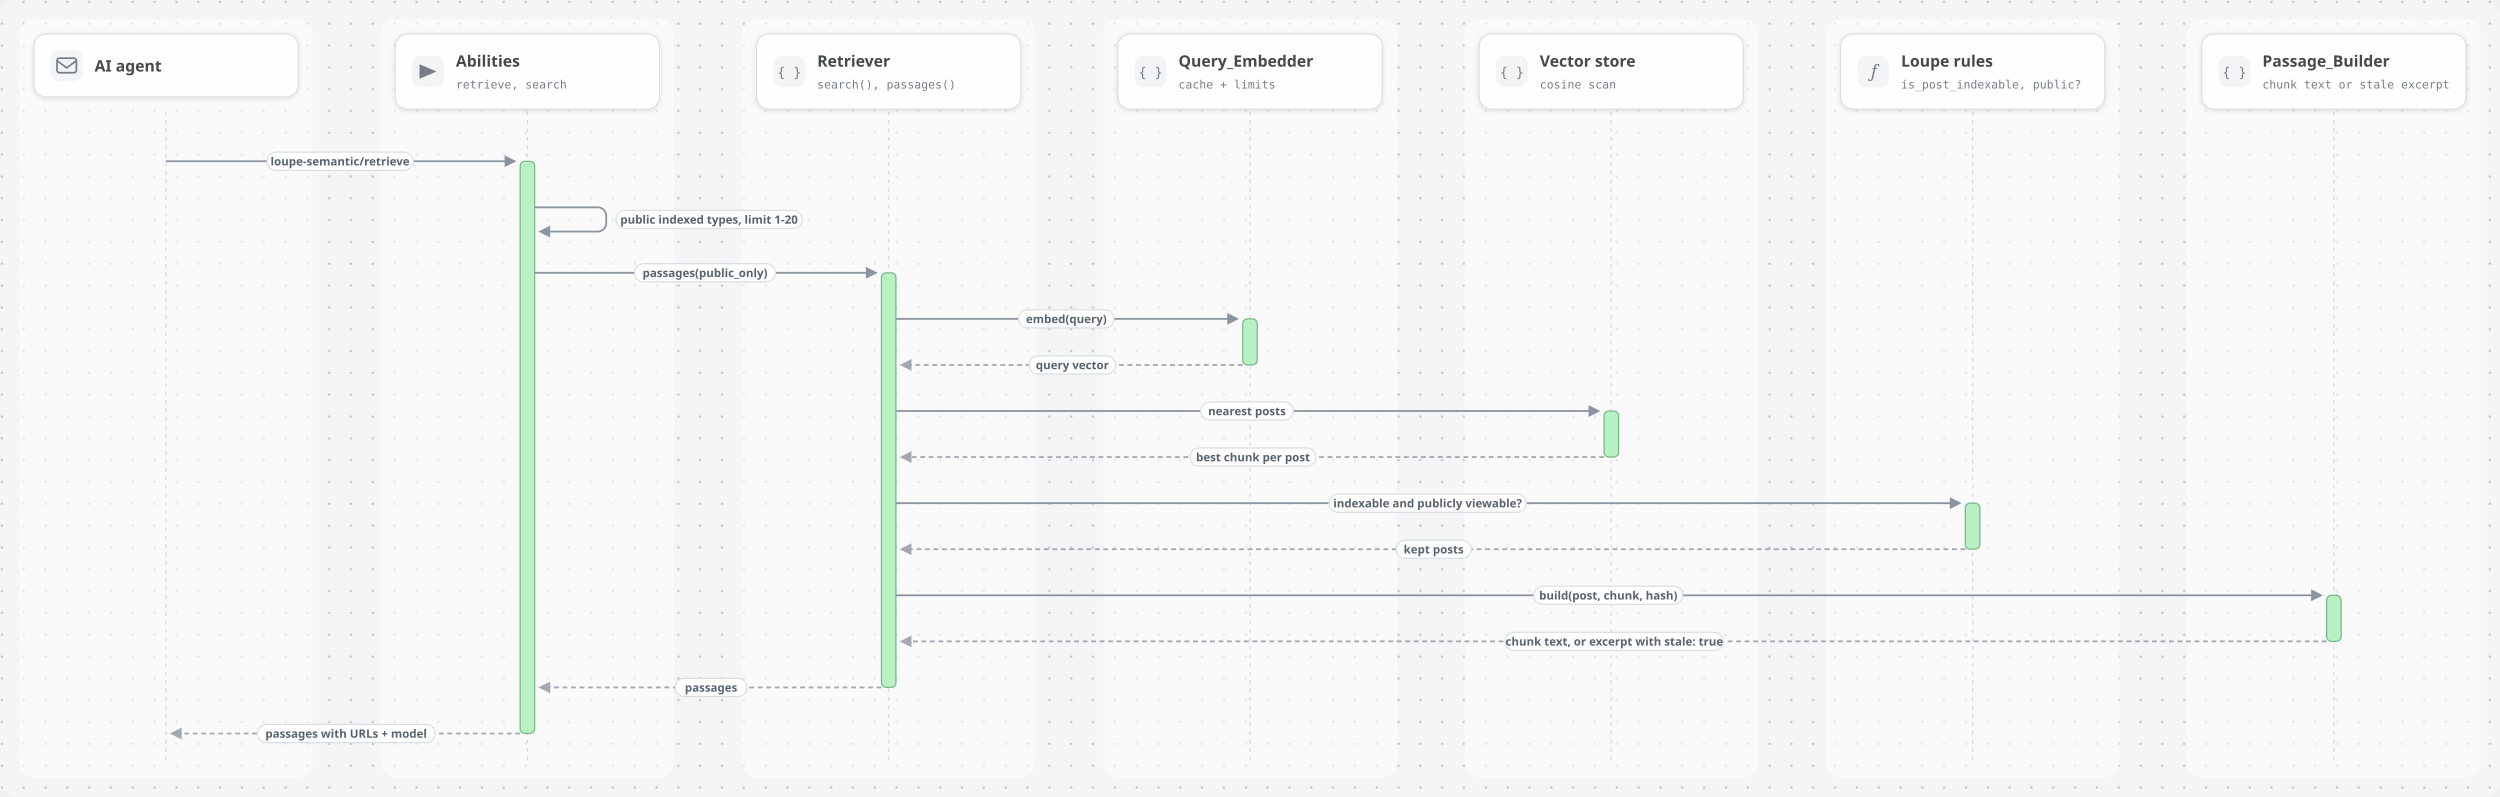
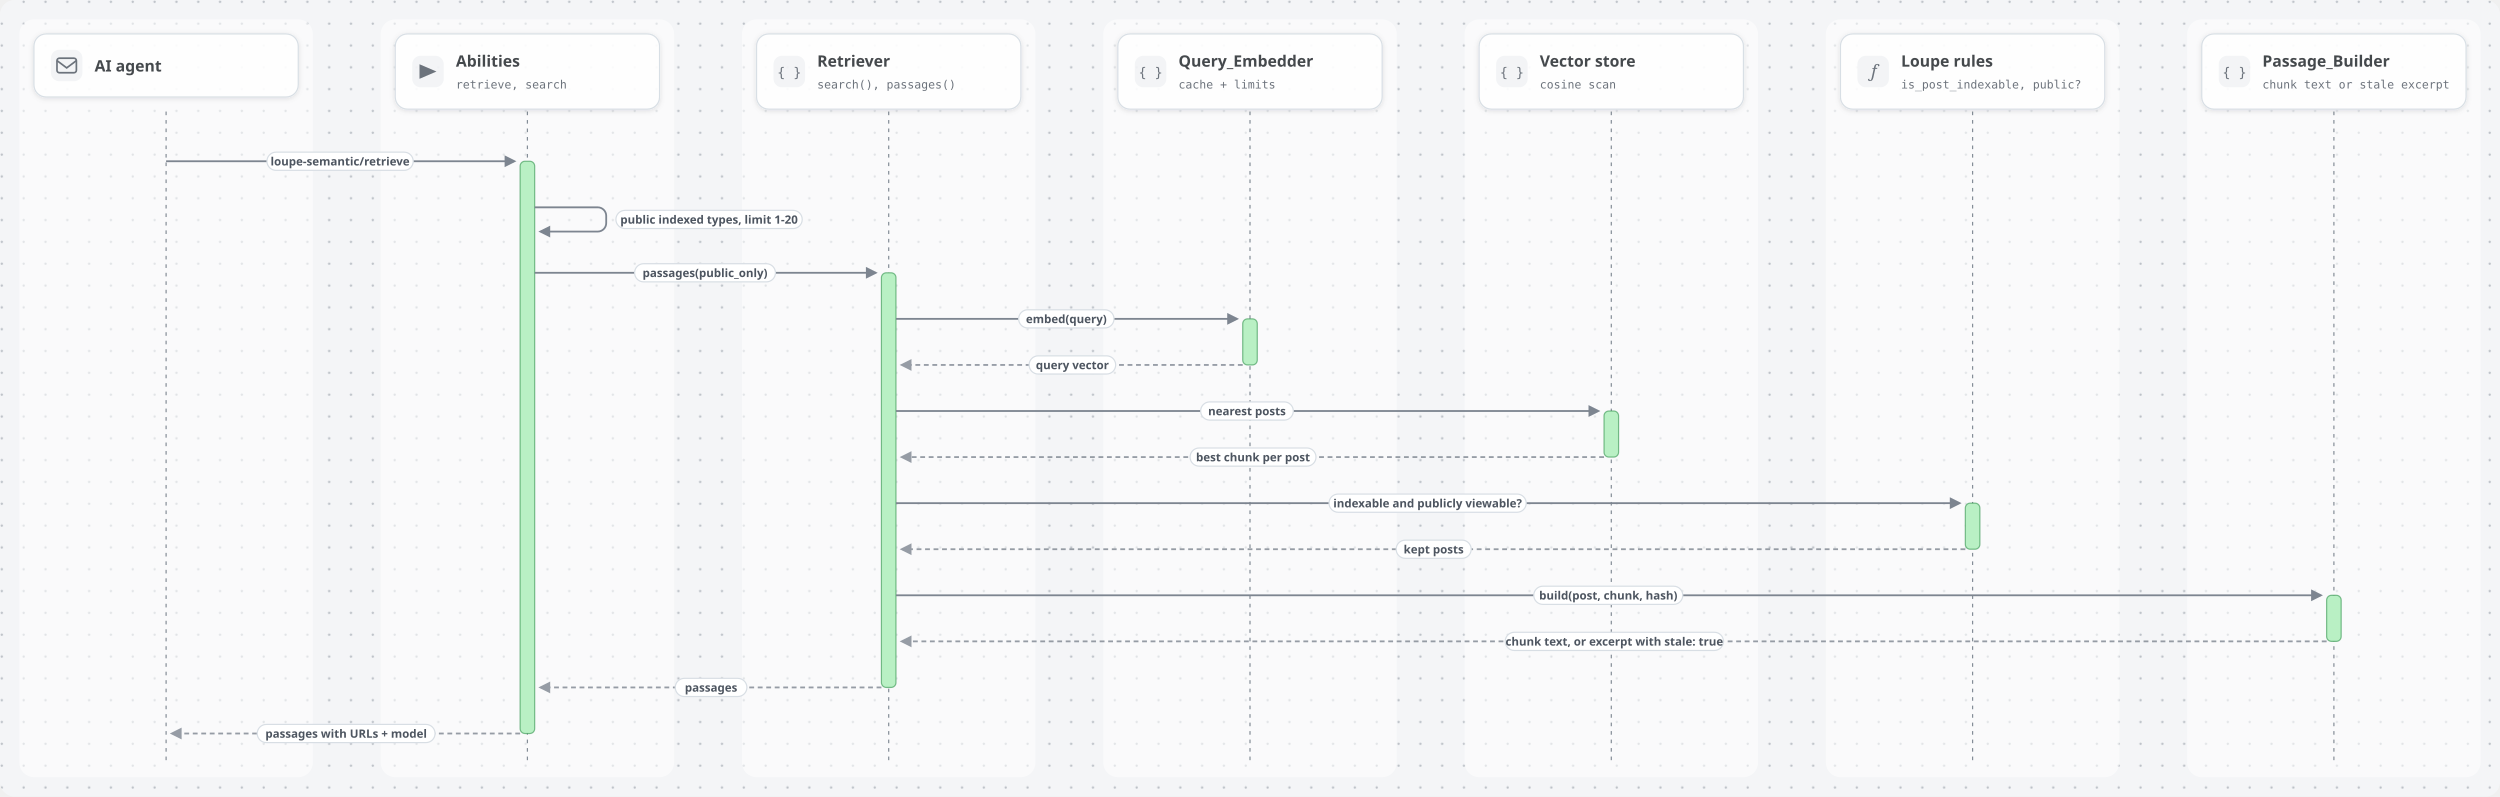
<svg xmlns="http://www.w3.org/2000/svg" viewBox="0 0 2062 657" width="2062" height="657" role="img" aria-label="RAG retrieval (current)" font-family="-apple-system, BlinkMacSystemFont, &quot;Segoe UI&quot;, &quot;Noto Sans&quot;, Helvetica, Arial, sans-serif">
  <defs>
    <pattern id="dots" width="18" height="18" patternUnits="userSpaceOnUse">
      <circle cx="1.5" cy="1.5" r="1" fill="rgba(140,149,159,.5)" />
    </pattern>
    <marker id="mk-added" viewBox="0 0 10 10" refX="8" refY="5" markerWidth="6.5" markerHeight="6.5" orient="auto-start-reverse">
      <path d="M0,0 L10,5 L0,10 z" fill="#1f883d" />
    </marker>
    <marker id="mko-added" viewBox="0 0 10 10" refX="10" refY="5" markerWidth="6.5" markerHeight="6.5" orient="auto-start-reverse">
      <path d="M2,1 L10,5 L2,9" fill="none" stroke="#1f883d" stroke-width="1.6" stroke-linecap="round" stroke-linejoin="round" />
    </marker>
    <marker id="mk-modified" viewBox="0 0 10 10" refX="8" refY="5" markerWidth="6.5" markerHeight="6.5" orient="auto-start-reverse">
      <path d="M0,0 L10,5 L0,10 z" fill="#bf8700" />
    </marker>
    <marker id="mko-modified" viewBox="0 0 10 10" refX="10" refY="5" markerWidth="6.5" markerHeight="6.5" orient="auto-start-reverse">
      <path d="M2,1 L10,5 L2,9" fill="none" stroke="#bf8700" stroke-width="1.6" stroke-linecap="round" stroke-linejoin="round" />
    </marker>
    <marker id="mk-removed" viewBox="0 0 10 10" refX="8" refY="5" markerWidth="6.5" markerHeight="6.5" orient="auto-start-reverse">
      <path d="M0,0 L10,5 L0,10 z" fill="#cf222e" />
    </marker>
    <marker id="mko-removed" viewBox="0 0 10 10" refX="10" refY="5" markerWidth="6.5" markerHeight="6.5" orient="auto-start-reverse">
      <path d="M2,1 L10,5 L2,9" fill="none" stroke="#cf222e" stroke-width="1.6" stroke-linecap="round" stroke-linejoin="round" />
    </marker>
    <marker id="mk-neutral" viewBox="0 0 10 10" refX="8" refY="5" markerWidth="6.5" markerHeight="6.5" orient="auto-start-reverse">
-       <path d="M0,0 L10,5 L0,10 z" fill="#8c959f" />
+       <path d="M0,0 L10,5 L0,10 z" fill="#7d8590" />
    </marker>
    <marker id="mko-neutral" viewBox="0 0 10 10" refX="10" refY="5" markerWidth="6.5" markerHeight="6.5" orient="auto-start-reverse">
-       <path d="M2,1 L10,5 L2,9" fill="none" stroke="#8c959f" stroke-width="1.6" stroke-linecap="round" stroke-linejoin="round" />
+       <path d="M2,1 L10,5 L2,9" fill="none" stroke="#7d8590" stroke-width="1.6" stroke-linecap="round" stroke-linejoin="round" />
    </marker>
  </defs>
  <rect x="0" y="0" width="2062" height="657" rx="12" fill="#f4f5f7" />
  <rect x="0" y="0" width="2062" height="657" rx="12" fill="url(#dots)" />
  <g transform="translate(12,10)">
    <g>
      <rect class="lanebox" x="4" y="6" width="242" height="625" rx="12" fill="rgba(255,255,255,.55)" />
      <rect class="lanebox" x="302" y="6" width="242" height="625" rx="12" fill="rgba(255,255,255,.55)" />
      <rect class="lanebox" x="600" y="6" width="242" height="625" rx="12" fill="rgba(255,255,255,.55)" />
      <rect class="lanebox" x="898" y="6" width="242" height="625" rx="12" fill="rgba(255,255,255,.55)" />
      <rect class="lanebox" x="1196" y="6" width="242" height="625" rx="12" fill="rgba(255,255,255,.55)" />
      <rect class="lanebox" x="1494" y="6" width="242" height="625" rx="12" fill="rgba(255,255,255,.55)" />
      <rect class="lanebox" x="1792" y="6" width="242" height="625" rx="12" fill="rgba(255,255,255,.55)" />
    </g>
    <g>
-       <line class="lifeline" x1="125" y1="82" x2="125" y2="619" stroke="#d1d9e0" stroke-width="1" stroke-dasharray="3 4" />
-       <line class="lifeline" x1="423" y1="82" x2="423" y2="619" stroke="#d1d9e0" stroke-width="1" stroke-dasharray="3 4" />
+       <line class="lifeline" x1="125" y1="82" x2="125" y2="619" stroke="#848d97" stroke-width="1" stroke-dasharray="3 4" />
+       <line class="lifeline" x1="423" y1="82" x2="423" y2="619" stroke="#848d97" stroke-width="1" stroke-dasharray="3 4" />
      <rect class="actbar" x="417" y="123" width="12" height="472" rx="4" fill="#b9f0c4" stroke="rgba(31,136,61,.55)" />
-       <line class="lifeline" x1="721" y1="82" x2="721" y2="619" stroke="#d1d9e0" stroke-width="1" stroke-dasharray="3 4" />
+       <line class="lifeline" x1="721" y1="82" x2="721" y2="619" stroke="#848d97" stroke-width="1" stroke-dasharray="3 4" />
      <rect class="actbar" x="715" y="215" width="12" height="342" rx="4" fill="#b9f0c4" stroke="rgba(31,136,61,.55)" />
-       <line class="lifeline" x1="1019" y1="82" x2="1019" y2="619" stroke="#d1d9e0" stroke-width="1" stroke-dasharray="3 4" />
+       <line class="lifeline" x1="1019" y1="82" x2="1019" y2="619" stroke="#848d97" stroke-width="1" stroke-dasharray="3 4" />
      <rect class="actbar" x="1013" y="253" width="12" height="38" rx="4" fill="#b9f0c4" stroke="rgba(31,136,61,.55)" />
-       <line class="lifeline" x1="1317" y1="82" x2="1317" y2="619" stroke="#d1d9e0" stroke-width="1" stroke-dasharray="3 4" />
+       <line class="lifeline" x1="1317" y1="82" x2="1317" y2="619" stroke="#848d97" stroke-width="1" stroke-dasharray="3 4" />
      <rect class="actbar" x="1311" y="329" width="12" height="38" rx="4" fill="#b9f0c4" stroke="rgba(31,136,61,.55)" />
-       <line class="lifeline" x1="1615" y1="82" x2="1615" y2="619" stroke="#d1d9e0" stroke-width="1" stroke-dasharray="3 4" />
+       <line class="lifeline" x1="1615" y1="82" x2="1615" y2="619" stroke="#848d97" stroke-width="1" stroke-dasharray="3 4" />
      <rect class="actbar" x="1609" y="405" width="12" height="38" rx="4" fill="#b9f0c4" stroke="rgba(31,136,61,.55)" />
-       <line class="lifeline" x1="1913" y1="82" x2="1913" y2="619" stroke="#d1d9e0" stroke-width="1" stroke-dasharray="3 4" />
+       <line class="lifeline" x1="1913" y1="82" x2="1913" y2="619" stroke="#848d97" stroke-width="1" stroke-dasharray="3 4" />
      <rect class="actbar" x="1907" y="481" width="12" height="38" rx="4" fill="#b9f0c4" stroke="rgba(31,136,61,.55)" />
    </g>
    <g>
      <g class="cardsh context" filter="drop-shadow(0 1px 2px rgba(31,35,40,.14))" opacity="0.82">
        <rect class="card" x="16" y="18" width="218" height="52" rx="10" fill="#ffffff" stroke-width="1" stroke="#d1d9e0" />
        <rect class="chip" x="30" y="31" width="26" height="26" rx="7" fill="#f1f3f5" />
        <g>
-           <rect class="glyph-stroke" x="35" y="38" width="16" height="12" rx="2" stroke="#59636e" stroke-width="1.4" fill="none" />
-           <path class="glyph-stroke" d="M35,40 l8,6 8,-6" stroke="#59636e" stroke-width="1.4" fill="none" />
+           <rect class="glyph-stroke" x="35" y="38" width="16" height="12" rx="2" stroke="#4d5560" stroke-width="1.4" fill="none" />
+           <path class="glyph-stroke" d="M35,40 l8,6 8,-6" stroke="#4d5560" stroke-width="1.4" fill="none" />
        </g>
        <text class="ntitle" x="66" y="49" font-size="13" font-weight="600" fill="#1f2328">AI agent</text>
      </g>
      <g class="cardsh context" filter="drop-shadow(0 1px 2px rgba(31,35,40,.14))" opacity="0.82">
        <rect class="card" x="314" y="18" width="218" height="62" rx="10" fill="#ffffff" stroke-width="1" stroke="#d1d9e0" />
        <rect class="chip" x="328" y="36" width="26" height="26" rx="7" fill="#f1f3f5" />
        <g>
-           <path class="glyph" fill="#59636e" d="M334,43 L348,49 L334,55 Z" />
+           <path class="glyph" fill="#4d5560" d="M334,43 L348,49 L334,55 Z" />
        </g>
        <text class="ntitle" x="364" y="45" font-size="13" font-weight="600" fill="#1f2328">Abilities</text>
-         <text class="nsub" x="364" y="63" font-size="9.5" fill="#59636e" font-family="ui-monospace, SFMono-Regular, &quot;SF Mono&quot;, Menlo, Consolas, monospace">retrieve, search</text>
+         <text class="nsub" x="364" y="63" font-size="9.5" fill="#4d5560" font-family="ui-monospace, SFMono-Regular, &quot;SF Mono&quot;, Menlo, Consolas, monospace">retrieve, search</text>
      </g>
      <g class="cardsh context" filter="drop-shadow(0 1px 2px rgba(31,35,40,.14))" opacity="0.82">
        <rect class="card" x="612" y="18" width="218" height="62" rx="10" fill="#ffffff" stroke-width="1" stroke="#d1d9e0" />
        <rect class="chip" x="626" y="36" width="26" height="26" rx="7" fill="#f1f3f5" />
        <g>
-           <text class="glyph" x="639" y="53.5" text-anchor="middle" fill="#59636e" font-size="11" font-family="ui-monospace, SFMono-Regular, &quot;SF Mono&quot;, Menlo, Consolas, monospace">{ }</text>
+           <text class="glyph" x="639" y="53.5" text-anchor="middle" fill="#4d5560" font-size="11" font-family="ui-monospace, SFMono-Regular, &quot;SF Mono&quot;, Menlo, Consolas, monospace">{ }</text>
        </g>
        <text class="ntitle" x="662" y="45" font-size="13" font-weight="600" fill="#1f2328">Retriever</text>
-         <text class="nsub" x="662" y="63" font-size="9.5" fill="#59636e" font-family="ui-monospace, SFMono-Regular, &quot;SF Mono&quot;, Menlo, Consolas, monospace">search(), passages()</text>
+         <text class="nsub" x="662" y="63" font-size="9.5" fill="#4d5560" font-family="ui-monospace, SFMono-Regular, &quot;SF Mono&quot;, Menlo, Consolas, monospace">search(), passages()</text>
      </g>
      <g class="cardsh context" filter="drop-shadow(0 1px 2px rgba(31,35,40,.14))" opacity="0.82">
        <rect class="card" x="910" y="18" width="218" height="62" rx="10" fill="#ffffff" stroke-width="1" stroke="#d1d9e0" />
        <rect class="chip" x="924" y="36" width="26" height="26" rx="7" fill="#f1f3f5" />
        <g>
-           <text class="glyph" x="937" y="53.5" text-anchor="middle" fill="#59636e" font-size="11" font-family="ui-monospace, SFMono-Regular, &quot;SF Mono&quot;, Menlo, Consolas, monospace">{ }</text>
+           <text class="glyph" x="937" y="53.5" text-anchor="middle" fill="#4d5560" font-size="11" font-family="ui-monospace, SFMono-Regular, &quot;SF Mono&quot;, Menlo, Consolas, monospace">{ }</text>
        </g>
        <text class="ntitle" x="960" y="45" font-size="13" font-weight="600" fill="#1f2328">Query_Embedder</text>
-         <text class="nsub" x="960" y="63" font-size="9.5" fill="#59636e" font-family="ui-monospace, SFMono-Regular, &quot;SF Mono&quot;, Menlo, Consolas, monospace">cache + limits</text>
+         <text class="nsub" x="960" y="63" font-size="9.5" fill="#4d5560" font-family="ui-monospace, SFMono-Regular, &quot;SF Mono&quot;, Menlo, Consolas, monospace">cache + limits</text>
      </g>
      <g class="cardsh context" filter="drop-shadow(0 1px 2px rgba(31,35,40,.14))" opacity="0.82">
        <rect class="card" x="1208" y="18" width="218" height="62" rx="10" fill="#ffffff" stroke-width="1" stroke="#d1d9e0" />
        <rect class="chip" x="1222" y="36" width="26" height="26" rx="7" fill="#f1f3f5" />
        <g>
-           <text class="glyph" x="1235" y="53.5" text-anchor="middle" fill="#59636e" font-size="11" font-family="ui-monospace, SFMono-Regular, &quot;SF Mono&quot;, Menlo, Consolas, monospace">{ }</text>
+           <text class="glyph" x="1235" y="53.5" text-anchor="middle" fill="#4d5560" font-size="11" font-family="ui-monospace, SFMono-Regular, &quot;SF Mono&quot;, Menlo, Consolas, monospace">{ }</text>
        </g>
        <text class="ntitle" x="1258" y="45" font-size="13" font-weight="600" fill="#1f2328">Vector store</text>
-         <text class="nsub" x="1258" y="63" font-size="9.5" fill="#59636e" font-family="ui-monospace, SFMono-Regular, &quot;SF Mono&quot;, Menlo, Consolas, monospace">cosine scan</text>
+         <text class="nsub" x="1258" y="63" font-size="9.5" fill="#4d5560" font-family="ui-monospace, SFMono-Regular, &quot;SF Mono&quot;, Menlo, Consolas, monospace">cosine scan</text>
      </g>
      <g class="cardsh context" filter="drop-shadow(0 1px 2px rgba(31,35,40,.14))" opacity="0.82">
        <rect class="card" x="1506" y="18" width="218" height="62" rx="10" fill="#ffffff" stroke-width="1" stroke="#d1d9e0" />
        <rect class="chip" x="1520" y="36" width="26" height="26" rx="7" fill="#f1f3f5" />
        <g>
-           <text class="glyph" x="1533" y="53.5" text-anchor="middle" fill="#59636e" font-size="14" font-style="italic" font-family="Georgia,serif">ƒ</text>
+           <text class="glyph" x="1533" y="53.5" text-anchor="middle" fill="#4d5560" font-size="14" font-style="italic" font-family="Georgia,serif">ƒ</text>
        </g>
        <text class="ntitle" x="1556" y="45" font-size="13" font-weight="600" fill="#1f2328">Loupe rules</text>
-         <text class="nsub" x="1556" y="63" font-size="9.5" fill="#59636e" font-family="ui-monospace, SFMono-Regular, &quot;SF Mono&quot;, Menlo, Consolas, monospace">is_post_indexable, public?</text>
+         <text class="nsub" x="1556" y="63" font-size="9.5" fill="#4d5560" font-family="ui-monospace, SFMono-Regular, &quot;SF Mono&quot;, Menlo, Consolas, monospace">is_post_indexable, public?</text>
      </g>
      <g class="cardsh context" filter="drop-shadow(0 1px 2px rgba(31,35,40,.14))" opacity="0.82">
        <rect class="card" x="1804" y="18" width="218" height="62" rx="10" fill="#ffffff" stroke-width="1" stroke="#d1d9e0" />
        <rect class="chip" x="1818" y="36" width="26" height="26" rx="7" fill="#f1f3f5" />
        <g>
-           <text class="glyph" x="1831" y="53.5" text-anchor="middle" fill="#59636e" font-size="11" font-family="ui-monospace, SFMono-Regular, &quot;SF Mono&quot;, Menlo, Consolas, monospace">{ }</text>
+           <text class="glyph" x="1831" y="53.5" text-anchor="middle" fill="#4d5560" font-size="11" font-family="ui-monospace, SFMono-Regular, &quot;SF Mono&quot;, Menlo, Consolas, monospace">{ }</text>
        </g>
        <text class="ntitle" x="1854" y="45" font-size="13" font-weight="600" fill="#1f2328">Passage_Builder</text>
-         <text class="nsub" x="1854" y="63" font-size="9.5" fill="#59636e" font-family="ui-monospace, SFMono-Regular, &quot;SF Mono&quot;, Menlo, Consolas, monospace">chunk text or stale excerpt</text>
-       </g>
-     </g>
-     <g>
-       <path class="msg edge-neutral" d="M125,123 L412,123" marker-end="url(#mk-neutral)" fill="none" stroke="#8c959f" stroke-width="1.5" />
-       <circle r="2.6" fill="#8c959f" opacity="0">
+         <text class="nsub" x="1854" y="63" font-size="9.5" fill="#4d5560" font-family="ui-monospace, SFMono-Regular, &quot;SF Mono&quot;, Menlo, Consolas, monospace">chunk text or stale excerpt</text>
+       </g>
+     </g>
+     <g>
+       <path class="msg edge-neutral" d="M125,123 L412,123" marker-end="url(#mk-neutral)" fill="none" stroke="#7d8590" stroke-width="1.5" />
+       <circle r="2.6" fill="#7d8590" opacity="0">
        <animateMotion dur="16s" repeatCount="indefinite" keyPoints="0;0;1;1" keyTimes="0;0;0.077;1" calcMode="linear" path="M125,123 L412,123" />
        <animate attributeName="opacity" dur="16s" repeatCount="indefinite" values="0;0;1;1;0;0" keyTimes="0;0;0.006;0.071;0.077;1" />
      </circle>
-       <path class="msg edge-neutral" d="M429,161 h52 a7,7 0 0 1 7,7 v6 a7,7 0 0 1 -7,7 h-47" marker-end="url(#mk-neutral)" fill="none" stroke="#8c959f" stroke-width="1.5" />
-       <circle r="2.6" fill="#8c959f" opacity="0">
+       <path class="msg edge-neutral" d="M429,161 h52 a7,7 0 0 1 7,7 v6 a7,7 0 0 1 -7,7 h-47" marker-end="url(#mk-neutral)" fill="none" stroke="#7d8590" stroke-width="1.5" />
+       <circle r="2.6" fill="#7d8590" opacity="0">
        <animateMotion dur="16s" repeatCount="indefinite" keyPoints="0;0;1;1" keyTimes="0;0.077;0.154;1" calcMode="linear" path="M429,161 h52 a7,7 0 0 1 7,7 v6 a7,7 0 0 1 -7,7 h-47" />
        <animate attributeName="opacity" dur="16s" repeatCount="indefinite" values="0;0;1;1;0;0" keyTimes="0;0.077;0.083;0.148;0.154;1" />
      </circle>
-       <path class="msg edge-neutral" d="M429,215 L710,215" marker-end="url(#mk-neutral)" fill="none" stroke="#8c959f" stroke-width="1.5" />
-       <circle r="2.6" fill="#8c959f" opacity="0">
+       <path class="msg edge-neutral" d="M429,215 L710,215" marker-end="url(#mk-neutral)" fill="none" stroke="#7d8590" stroke-width="1.5" />
+       <circle r="2.6" fill="#7d8590" opacity="0">
        <animateMotion dur="16s" repeatCount="indefinite" keyPoints="0;0;1;1" keyTimes="0;0.154;0.231;1" calcMode="linear" path="M429,215 L710,215" />
        <animate attributeName="opacity" dur="16s" repeatCount="indefinite" values="0;0;1;1;0;0" keyTimes="0;0.154;0.16;0.225;0.231;1" />
      </circle>
-       <path class="msg edge-neutral" d="M727,253 L1008,253" marker-end="url(#mk-neutral)" fill="none" stroke="#8c959f" stroke-width="1.5" />
-       <circle r="2.6" fill="#8c959f" opacity="0">
+       <path class="msg edge-neutral" d="M727,253 L1008,253" marker-end="url(#mk-neutral)" fill="none" stroke="#7d8590" stroke-width="1.5" />
+       <circle r="2.6" fill="#7d8590" opacity="0">
        <animateMotion dur="16s" repeatCount="indefinite" keyPoints="0;0;1;1" keyTimes="0;0.231;0.308;1" calcMode="linear" path="M727,253 L1008,253" />
        <animate attributeName="opacity" dur="16s" repeatCount="indefinite" values="0;0;1;1;0;0" keyTimes="0;0.231;0.237;0.301;0.308;1" />
      </circle>
-       <path class="msg edge-neutral msg-return" d="M1013,291 L732,291" marker-end="url(#mk-neutral)" fill="none" stroke="#8c959f" stroke-width="1.5" stroke-dasharray="4 3" opacity="0.8" />
-       <circle r="2.6" fill="#8c959f" opacity="0">
+       <path class="msg edge-neutral msg-return" d="M1013,291 L732,291" marker-end="url(#mk-neutral)" fill="none" stroke="#7d8590" stroke-width="1.5" stroke-dasharray="4 3" opacity="0.8" />
+       <circle r="2.6" fill="#7d8590" opacity="0">
        <animateMotion dur="16s" repeatCount="indefinite" keyPoints="0;0;1;1" keyTimes="0;0.308;0.385;1" calcMode="linear" path="M1013,291 L732,291" />
        <animate attributeName="opacity" dur="16s" repeatCount="indefinite" values="0;0;1;1;0;0" keyTimes="0;0.308;0.314;0.379;0.385;1" />
      </circle>
-       <path class="msg edge-neutral" d="M727,329 L1306,329" marker-end="url(#mk-neutral)" fill="none" stroke="#8c959f" stroke-width="1.5" />
-       <circle r="2.6" fill="#8c959f" opacity="0">
+       <path class="msg edge-neutral" d="M727,329 L1306,329" marker-end="url(#mk-neutral)" fill="none" stroke="#7d8590" stroke-width="1.5" />
+       <circle r="2.6" fill="#7d8590" opacity="0">
        <animateMotion dur="16s" repeatCount="indefinite" keyPoints="0;0;1;1" keyTimes="0;0.385;0.462;1" calcMode="linear" path="M727,329 L1306,329" />
        <animate attributeName="opacity" dur="16s" repeatCount="indefinite" values="0;0;1;1;0;0" keyTimes="0;0.385;0.391;0.455;0.462;1" />
      </circle>
-       <path class="msg edge-neutral msg-return" d="M1311,367 L732,367" marker-end="url(#mk-neutral)" fill="none" stroke="#8c959f" stroke-width="1.5" stroke-dasharray="4 3" opacity="0.8" />
-       <circle r="2.6" fill="#8c959f" opacity="0">
+       <path class="msg edge-neutral msg-return" d="M1311,367 L732,367" marker-end="url(#mk-neutral)" fill="none" stroke="#7d8590" stroke-width="1.5" stroke-dasharray="4 3" opacity="0.8" />
+       <circle r="2.6" fill="#7d8590" opacity="0">
        <animateMotion dur="16s" repeatCount="indefinite" keyPoints="0;0;1;1" keyTimes="0;0.462;0.538;1" calcMode="linear" path="M1311,367 L732,367" />
        <animate attributeName="opacity" dur="16s" repeatCount="indefinite" values="0;0;1;1;0;0" keyTimes="0;0.462;0.468;0.532;0.538;1" />
      </circle>
-       <path class="msg edge-neutral" d="M727,405 L1604,405" marker-end="url(#mk-neutral)" fill="none" stroke="#8c959f" stroke-width="1.5" />
-       <circle r="2.6" fill="#8c959f" opacity="0">
+       <path class="msg edge-neutral" d="M727,405 L1604,405" marker-end="url(#mk-neutral)" fill="none" stroke="#7d8590" stroke-width="1.5" />
+       <circle r="2.6" fill="#7d8590" opacity="0">
        <animateMotion dur="16s" repeatCount="indefinite" keyPoints="0;0;1;1" keyTimes="0;0.538;0.615;1" calcMode="linear" path="M727,405 L1604,405" />
        <animate attributeName="opacity" dur="16s" repeatCount="indefinite" values="0;0;1;1;0;0" keyTimes="0;0.538;0.545;0.609;0.615;1" />
      </circle>
-       <path class="msg edge-neutral msg-return" d="M1609,443 L732,443" marker-end="url(#mk-neutral)" fill="none" stroke="#8c959f" stroke-width="1.5" stroke-dasharray="4 3" opacity="0.8" />
-       <circle r="2.6" fill="#8c959f" opacity="0">
+       <path class="msg edge-neutral msg-return" d="M1609,443 L732,443" marker-end="url(#mk-neutral)" fill="none" stroke="#7d8590" stroke-width="1.5" stroke-dasharray="4 3" opacity="0.8" />
+       <circle r="2.6" fill="#7d8590" opacity="0">
        <animateMotion dur="16s" repeatCount="indefinite" keyPoints="0;0;1;1" keyTimes="0;0.615;0.692;1" calcMode="linear" path="M1609,443 L732,443" />
        <animate attributeName="opacity" dur="16s" repeatCount="indefinite" values="0;0;1;1;0;0" keyTimes="0;0.615;0.622;0.686;0.692;1" />
      </circle>
-       <path class="msg edge-neutral" d="M727,481 L1902,481" marker-end="url(#mk-neutral)" fill="none" stroke="#8c959f" stroke-width="1.5" />
-       <circle r="2.6" fill="#8c959f" opacity="0">
+       <path class="msg edge-neutral" d="M727,481 L1902,481" marker-end="url(#mk-neutral)" fill="none" stroke="#7d8590" stroke-width="1.5" />
+       <circle r="2.6" fill="#7d8590" opacity="0">
        <animateMotion dur="16s" repeatCount="indefinite" keyPoints="0;0;1;1" keyTimes="0;0.692;0.769;1" calcMode="linear" path="M727,481 L1902,481" />
        <animate attributeName="opacity" dur="16s" repeatCount="indefinite" values="0;0;1;1;0;0" keyTimes="0;0.692;0.699;0.763;0.769;1" />
      </circle>
-       <path class="msg edge-neutral msg-return" d="M1907,519 L732,519" marker-end="url(#mk-neutral)" fill="none" stroke="#8c959f" stroke-width="1.5" stroke-dasharray="4 3" opacity="0.8" />
-       <circle r="2.6" fill="#8c959f" opacity="0">
+       <path class="msg edge-neutral msg-return" d="M1907,519 L732,519" marker-end="url(#mk-neutral)" fill="none" stroke="#7d8590" stroke-width="1.5" stroke-dasharray="4 3" opacity="0.8" />
+       <circle r="2.6" fill="#7d8590" opacity="0">
        <animateMotion dur="16s" repeatCount="indefinite" keyPoints="0;0;1;1" keyTimes="0;0.769;0.846;1" calcMode="linear" path="M1907,519 L732,519" />
        <animate attributeName="opacity" dur="16s" repeatCount="indefinite" values="0;0;1;1;0;0" keyTimes="0;0.769;0.775;0.84;0.846;1" />
      </circle>
-       <path class="msg edge-neutral msg-return" d="M715,557 L434,557" marker-end="url(#mk-neutral)" fill="none" stroke="#8c959f" stroke-width="1.5" stroke-dasharray="4 3" opacity="0.8" />
-       <circle r="2.6" fill="#8c959f" opacity="0">
+       <path class="msg edge-neutral msg-return" d="M715,557 L434,557" marker-end="url(#mk-neutral)" fill="none" stroke="#7d8590" stroke-width="1.5" stroke-dasharray="4 3" opacity="0.8" />
+       <circle r="2.6" fill="#7d8590" opacity="0">
        <animateMotion dur="16s" repeatCount="indefinite" keyPoints="0;0;1;1" keyTimes="0;0.846;0.923;1" calcMode="linear" path="M715,557 L434,557" />
        <animate attributeName="opacity" dur="16s" repeatCount="indefinite" values="0;0;1;1;0;0" keyTimes="0;0.846;0.852;0.917;0.923;1" />
      </circle>
-       <path class="msg edge-neutral msg-return" d="M417,595 L130,595" marker-end="url(#mk-neutral)" fill="none" stroke="#8c959f" stroke-width="1.5" stroke-dasharray="4 3" opacity="0.8" />
-       <circle r="2.6" fill="#8c959f" opacity="0">
+       <path class="msg edge-neutral msg-return" d="M417,595 L130,595" marker-end="url(#mk-neutral)" fill="none" stroke="#7d8590" stroke-width="1.5" stroke-dasharray="4 3" opacity="0.8" />
+       <circle r="2.6" fill="#7d8590" opacity="0">
        <animateMotion dur="16s" repeatCount="indefinite" keyPoints="0;0;1;1" keyTimes="0;0.923;1;1" calcMode="linear" path="M417,595 L130,595" />
        <animate attributeName="opacity" dur="16s" repeatCount="indefinite" values="0;0;1;1;0;0" keyTimes="0;0.923;0.929;0.994;1;1" />
      </circle>
    </g>
    <g>
      <g>
        <rect class="lpill" x="208.18" y="115.5" width="120.65" height="15" rx="7.5" fill="#ffffff" stroke="#d8dee4" stroke-width="1" />
-         <text class="ltext" x="268.5" y="126.5" text-anchor="middle" font-size="9.5" font-weight="600" fill="#59636e">loupe-semantic/retrieve</text>
+         <text class="ltext" x="268.5" y="126.5" text-anchor="middle" font-size="9.5" font-weight="600" fill="#4d5560">loupe-semantic/retrieve</text>
      </g>
      <g>
        <rect class="lpill" x="496" y="163.5" width="153.68" height="15" rx="7.5" fill="#ffffff" stroke="#d8dee4" stroke-width="1" />
-         <text class="ltext" x="572.84" y="174.5" text-anchor="middle" font-size="9.5" font-weight="600" fill="#59636e">public indexed types, limit 1-20</text>
+         <text class="ltext" x="572.84" y="174.5" text-anchor="middle" font-size="9.5" font-weight="600" fill="#4d5560">public indexed types, limit 1-20</text>
      </g>
      <g>
        <rect class="lpill" x="511.41" y="207.5" width="116.18" height="15" rx="7.5" fill="#ffffff" stroke="#d8dee4" stroke-width="1" />
-         <text class="ltext" x="569.5" y="218.5" text-anchor="middle" font-size="9.5" font-weight="600" fill="#59636e">passages(public_only)</text>
+         <text class="ltext" x="569.5" y="218.5" text-anchor="middle" font-size="9.5" font-weight="600" fill="#4d5560">passages(public_only)</text>
      </g>
      <g>
        <rect class="lpill" x="828.16" y="245.5" width="78.68" height="15" rx="7.5" fill="#ffffff" stroke="#d8dee4" stroke-width="1" />
-         <text class="ltext" x="867.5" y="256.5" text-anchor="middle" font-size="9.5" font-weight="600" fill="#59636e">embed(query)</text>
+         <text class="ltext" x="867.5" y="256.5" text-anchor="middle" font-size="9.5" font-weight="600" fill="#4d5560">embed(query)</text>
      </g>
      <g>
        <rect class="lpill" x="836.8" y="283.5" width="71.41" height="15" rx="7.5" fill="#ffffff" stroke="#d8dee4" stroke-width="1" />
-         <text class="ltext" x="872.5" y="294.5" text-anchor="middle" font-size="9.5" font-weight="600" fill="#59636e">query vector</text>
+         <text class="ltext" x="872.5" y="294.5" text-anchor="middle" font-size="9.5" font-weight="600" fill="#4d5560">query vector</text>
      </g>
      <g>
        <rect class="lpill" x="978.28" y="321.5" width="76.45" height="15" rx="7.5" fill="#ffffff" stroke="#d8dee4" stroke-width="1" />
-         <text class="ltext" x="1016.5" y="332.5" text-anchor="middle" font-size="9.5" font-weight="600" fill="#59636e">nearest posts</text>
+         <text class="ltext" x="1016.5" y="332.5" text-anchor="middle" font-size="9.5" font-weight="600" fill="#4d5560">nearest posts</text>
      </g>
      <g>
        <rect class="lpill" x="969.56" y="359.5" width="103.88" height="15" rx="7.5" fill="#ffffff" stroke="#d8dee4" stroke-width="1" />
-         <text class="ltext" x="1021.5" y="370.5" text-anchor="middle" font-size="9.5" font-weight="600" fill="#59636e">best chunk per post</text>
+         <text class="ltext" x="1021.5" y="370.5" text-anchor="middle" font-size="9.5" font-weight="600" fill="#4d5560">best chunk per post</text>
      </g>
      <g>
        <rect class="lpill" x="1084.18" y="397.5" width="162.64" height="15" rx="7.5" fill="#ffffff" stroke="#d8dee4" stroke-width="1" />
-         <text class="ltext" x="1165.5" y="408.5" text-anchor="middle" font-size="9.5" font-weight="600" fill="#59636e">indexable and publicly viewable?</text>
+         <text class="ltext" x="1165.5" y="408.5" text-anchor="middle" font-size="9.5" font-weight="600" fill="#4d5560">indexable and publicly viewable?</text>
      </g>
      <g>
        <rect class="lpill" x="1139.55" y="435.5" width="61.9" height="15" rx="7.5" fill="#ffffff" stroke="#d8dee4" stroke-width="1" />
-         <text class="ltext" x="1170.5" y="446.5" text-anchor="middle" font-size="9.5" font-weight="600" fill="#59636e">kept posts</text>
+         <text class="ltext" x="1170.5" y="446.5" text-anchor="middle" font-size="9.5" font-weight="600" fill="#4d5560">kept posts</text>
      </g>
      <g>
        <rect class="lpill" x="1253.05" y="473.5" width="122.9" height="15" rx="7.5" fill="#ffffff" stroke="#d8dee4" stroke-width="1" />
-         <text class="ltext" x="1314.5" y="484.5" text-anchor="middle" font-size="9.5" font-weight="600" fill="#59636e">build(post, chunk, hash)</text>
+         <text class="ltext" x="1314.5" y="484.5" text-anchor="middle" font-size="9.5" font-weight="600" fill="#4d5560">build(post, chunk, hash)</text>
      </g>
      <g>
        <rect class="lpill" x="1229.51" y="511.5" width="179.99" height="15" rx="7.5" fill="#ffffff" stroke="#d8dee4" stroke-width="1" />
-         <text class="ltext" x="1319.5" y="522.5" text-anchor="middle" font-size="9.5" font-weight="600" fill="#59636e">chunk text, or excerpt with stale: true</text>
+         <text class="ltext" x="1319.5" y="522.5" text-anchor="middle" font-size="9.5" font-weight="600" fill="#4d5560">chunk text, or excerpt with stale: true</text>
      </g>
      <g>
        <rect class="lpill" x="544.95" y="549.5" width="59.1" height="15" rx="7.5" fill="#ffffff" stroke="#d8dee4" stroke-width="1" />
-         <text class="ltext" x="574.5" y="560.5" text-anchor="middle" font-size="9.5" font-weight="600" fill="#59636e">passages</text>
+         <text class="ltext" x="574.5" y="560.5" text-anchor="middle" font-size="9.5" font-weight="600" fill="#4d5560">passages</text>
      </g>
      <g>
        <rect class="lpill" x="200.16" y="587.5" width="146.68" height="15" rx="7.5" fill="#ffffff" stroke="#d8dee4" stroke-width="1" />
-         <text class="ltext" x="273.5" y="598.5" text-anchor="middle" font-size="9.5" font-weight="600" fill="#59636e">passages with URLs + model</text>
+         <text class="ltext" x="273.5" y="598.5" text-anchor="middle" font-size="9.5" font-weight="600" fill="#4d5560">passages with URLs + model</text>
      </g>
    </g>
  </g>
</svg>
